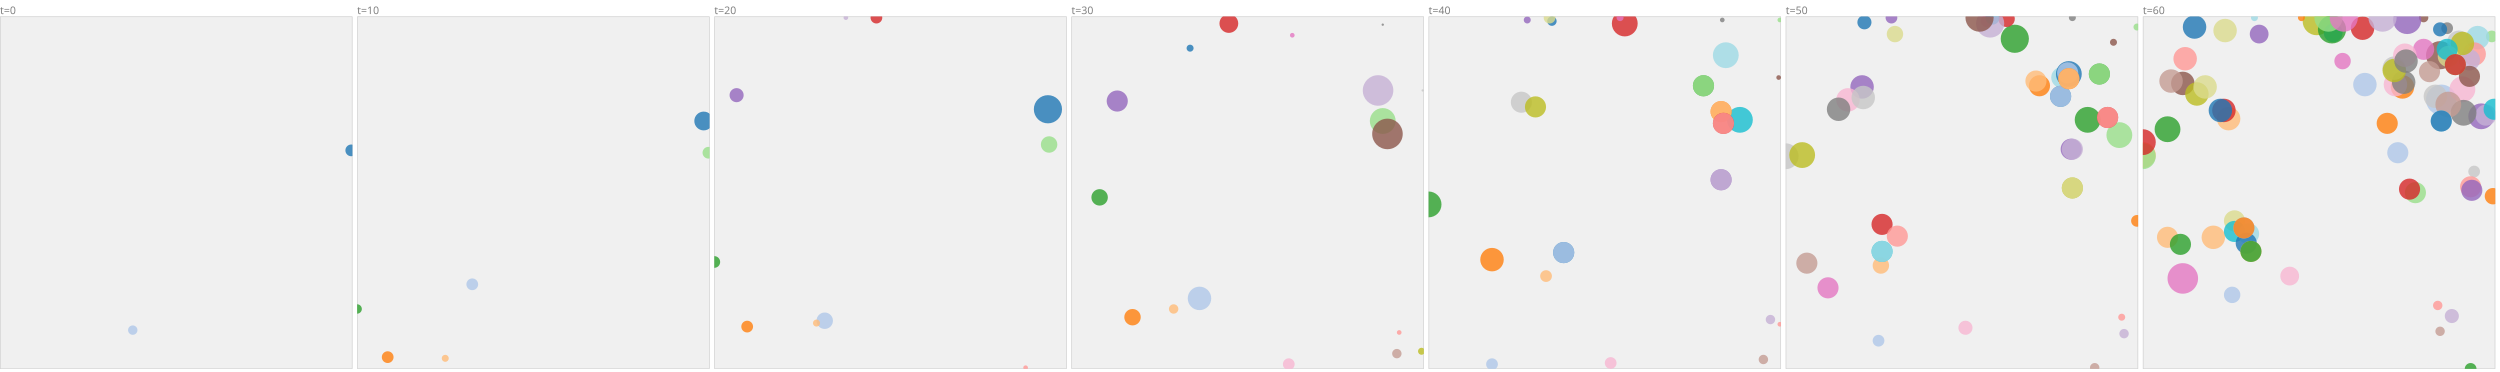
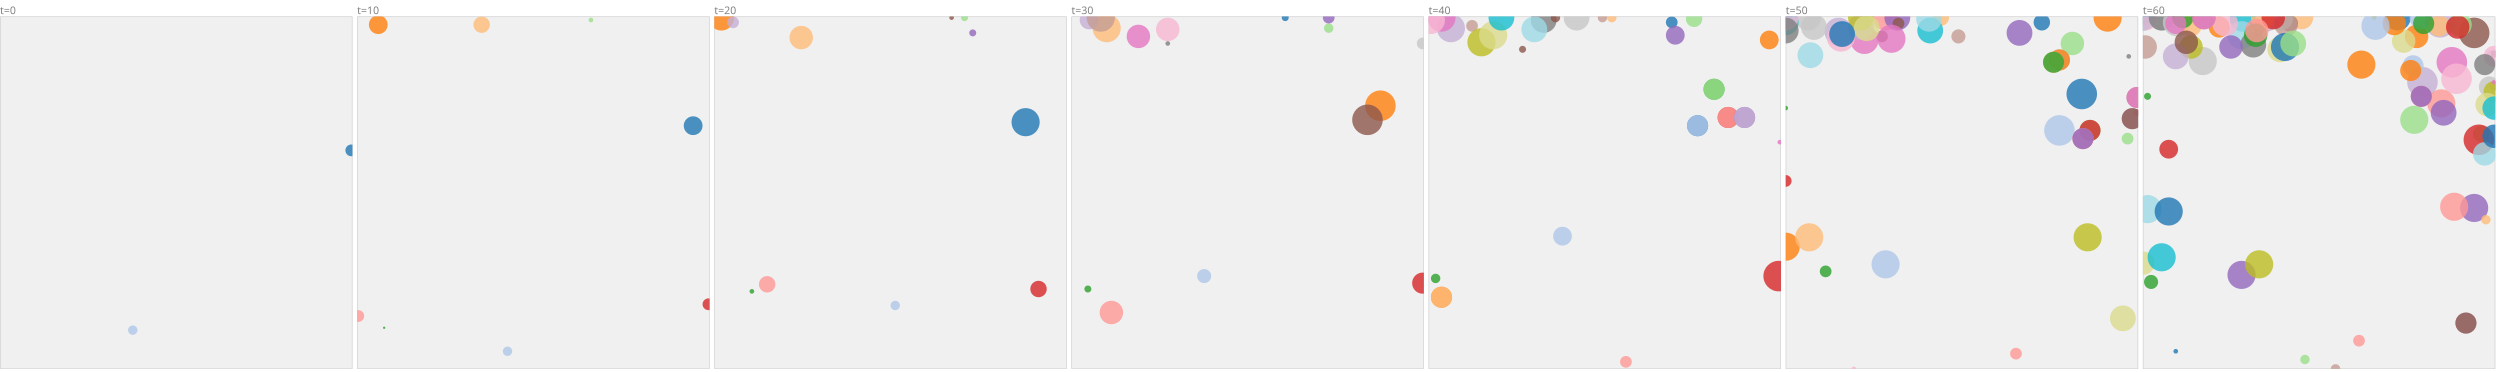
<svg xmlns="http://www.w3.org/2000/svg" width="2128" height="316">
  <text x="0" y="12" font-size="9" font-family="sans-serif" fill="gray">t=0</text>
  <g transform="translate(0, 14)">
    <svg width="300" height="300" viewBox="0 0 300 300">
      <rect width="300" height="300" fill="#f0f0f0" stroke="#ccc" />
      <circle cx="299" cy="114" r="5" fill="rgb(31,119,180)" opacity="0.8" />
      <circle cx="113" cy="267" r="4" fill="rgb(175,199,232)" opacity="0.8" />
    </svg>
  </g>
  <text x="304" y="12" font-size="9" font-family="sans-serif" fill="gray">t=10</text>
  <g transform="translate(304, 14)">
    <svg width="300" height="300" viewBox="0 0 300 300">
      <rect width="300" height="300" fill="#f0f0f0" stroke="#ccc" />
-       <circle cx="295" cy="89" r="8" fill="rgb(31,119,180)" opacity="0.8" />
-       <circle cx="98" cy="228" r="5" fill="rgb(175,199,232)" opacity="0.8" />
-       <circle cx="26" cy="290" r="5" fill="rgb(255,127,14)" opacity="0.8" />
-       <circle cx="75" cy="291" r="3" fill="rgb(255,187,120)" opacity="0.8" />
-       <circle cx="0" cy="249" r="4" fill="rgb(44,160,44)" opacity="0.8" />
-       <circle cx="299" cy="116" r="5" fill="rgb(152,223,138)" opacity="0.8" />
+       <circle cx="286" cy="93" r="8" fill="rgb(31,119,180)" opacity="0.8" />
+       <circle cx="128" cy="285" r="4" fill="rgb(175,199,232)" opacity="0.8" />
+       <circle cx="18" cy="7" r="8" fill="rgb(255,127,14)" opacity="0.8" />
+       <circle cx="106" cy="7" r="7" fill="rgb(255,187,120)" opacity="0.8" />
+       <circle cx="23" cy="265" r="1" fill="rgb(44,160,44)" opacity="0.8" />
+       <circle cx="199" cy="3" r="2" fill="rgb(152,223,138)" opacity="0.8" />
+       <circle cx="299" cy="245" r="5" fill="rgb(214,39,40)" opacity="0.8" />
+       <circle cx="1" cy="255" r="5" fill="rgb(255,152,150)" opacity="0.8" />
    </svg>
  </g>
  <text x="608" y="12" font-size="9" font-family="sans-serif" fill="gray">t=20</text>
  <g transform="translate(608, 14)">
    <svg width="300" height="300" viewBox="0 0 300 300">
      <rect width="300" height="300" fill="#f0f0f0" stroke="#ccc" />
-       <circle cx="284" cy="79" r="12" fill="rgb(31,119,180)" opacity="0.8" />
-       <circle cx="94" cy="259" r="7" fill="rgb(175,199,232)" opacity="0.8" />
-       <circle cx="28" cy="264" r="5" fill="rgb(255,127,14)" opacity="0.8" />
-       <circle cx="87" cy="261" r="3" fill="rgb(255,187,120)" opacity="0.8" />
-       <circle cx="0" cy="209" r="5" fill="rgb(44,160,44)" opacity="0.8" />
-       <circle cx="285" cy="109" r="7" fill="rgb(152,223,138)" opacity="0.8" />
-       <circle cx="138" cy="1" r="5" fill="rgb(214,39,40)" opacity="0.8" />
-       <circle cx="265" cy="299" r="2" fill="rgb(255,152,150)" opacity="0.8" />
-       <circle cx="19" cy="67" r="6" fill="rgb(148,103,189)" opacity="0.8" />
-       <circle cx="112" cy="1" r="2" fill="rgb(197,176,213)" opacity="0.8" />
+       <circle cx="265" cy="90" r="12" fill="rgb(31,119,180)" opacity="0.8" />
+       <circle cx="154" cy="246" r="4" fill="rgb(175,199,232)" opacity="0.8" />
+       <circle cx="6" cy="1" r="11" fill="rgb(255,127,14)" opacity="0.8" />
+       <circle cx="74" cy="18" r="10" fill="rgb(255,187,120)" opacity="0.8" />
+       <circle cx="32" cy="234" r="2" fill="rgb(44,160,44)" opacity="0.8" />
+       <circle cx="213" cy="1" r="3" fill="rgb(152,223,138)" opacity="0.8" />
+       <circle cx="276" cy="232" r="7" fill="rgb(214,39,40)" opacity="0.8" />
+       <circle cx="45" cy="228" r="7" fill="rgb(255,152,150)" opacity="0.8" />
+       <circle cx="220" cy="14" r="3" fill="rgb(148,103,189)" opacity="0.8" />
+       <circle cx="16" cy="5" r="5" fill="rgb(197,176,213)" opacity="0.8" />
+       <circle cx="202" cy="1" r="2" fill="rgb(140,86,75)" opacity="0.8" />
    </svg>
  </g>
  <text x="912" y="12" font-size="9" font-family="sans-serif" fill="gray">t=30</text>
  <g transform="translate(912, 14)">
    <svg width="300" height="300" viewBox="0 0 300 300">
      <rect width="300" height="300" fill="#f0f0f0" stroke="#ccc" />
-       <circle cx="101" cy="27" r="3" fill="rgb(31,119,180)" opacity="0.8" />
-       <circle cx="109" cy="240" r="10" fill="rgb(175,199,232)" opacity="0.8" />
-       <circle cx="52" cy="256" r="7" fill="rgb(255,127,14)" opacity="0.8" />
-       <circle cx="87" cy="249" r="4" fill="rgb(255,187,120)" opacity="0.8" />
-       <circle cx="24" cy="154" r="7" fill="rgb(44,160,44)" opacity="0.8" />
-       <circle cx="265" cy="89" r="11" fill="rgb(152,223,138)" opacity="0.8" />
-       <circle cx="134" cy="6" r="8" fill="rgb(214,39,40)" opacity="0.8" />
-       <circle cx="279" cy="269" r="2" fill="rgb(255,152,150)" opacity="0.8" />
-       <circle cx="39" cy="72" r="9" fill="rgb(148,103,189)" opacity="0.8" />
-       <circle cx="261" cy="63" r="13" fill="rgb(197,176,213)" opacity="0.8" />
-       <circle cx="269" cy="100" r="13" fill="rgb(140,86,75)" opacity="0.8" />
-       <circle cx="277" cy="287" r="4" fill="rgb(196,156,148)" opacity="0.8" />
-       <circle cx="188" cy="16" r="2" fill="rgb(227,119,194)" opacity="0.8" />
-       <circle cx="185" cy="296" r="5" fill="rgb(247,182,210)" opacity="0.8" />
-       <circle cx="265" cy="7" r="1" fill="rgb(127,127,127)" opacity="0.8" />
-       <circle cx="299" cy="63" r="1" fill="rgb(199,199,199)" opacity="0.8" />
-       <circle cx="298" cy="285" r="3" fill="rgb(188,189,34)" opacity="0.8" />
+       <circle cx="182" cy="1" r="3" fill="rgb(31,119,180)" opacity="0.8" />
+       <circle cx="113" cy="221" r="6" fill="rgb(175,199,232)" opacity="0.8" />
+       <circle cx="263" cy="76" r="13" fill="rgb(255,127,14)" opacity="0.8" />
+       <circle cx="30" cy="10" r="12" fill="rgb(255,187,120)" opacity="0.8" />
+       <circle cx="14" cy="232" r="3" fill="rgb(44,160,44)" opacity="0.8" />
+       <circle cx="219" cy="10" r="4" fill="rgb(152,223,138)" opacity="0.8" />
+       <circle cx="299" cy="227" r="9" fill="rgb(214,39,40)" opacity="0.8" />
+       <circle cx="34" cy="252" r="10" fill="rgb(255,152,150)" opacity="0.8" />
+       <circle cx="219" cy="1" r="5" fill="rgb(148,103,189)" opacity="0.8" />
+       <circle cx="15" cy="3" r="8" fill="rgb(197,176,213)" opacity="0.8" />
+       <circle cx="252" cy="88" r="13" fill="rgb(140,86,75)" opacity="0.8" />
+       <circle cx="25" cy="1" r="12" fill="rgb(196,156,148)" opacity="0.8" />
+       <circle cx="57" cy="17" r="10" fill="rgb(227,119,194)" opacity="0.8" />
+       <circle cx="82" cy="11" r="10" fill="rgb(247,182,210)" opacity="0.8" />
+       <circle cx="82" cy="23" r="2" fill="rgb(127,127,127)" opacity="0.8" />
+       <circle cx="299" cy="23" r="5" fill="rgb(199,199,199)" opacity="0.8" />
    </svg>
  </g>
  <text x="1216" y="12" font-size="9" font-family="sans-serif" fill="gray">t=40</text>
  <g transform="translate(1216, 14)">
    <svg width="300" height="300" viewBox="0 0 300 300">
      <rect width="300" height="300" fill="#f0f0f0" stroke="#ccc" />
-       <circle cx="105" cy="4" r="4" fill="rgb(31,119,180)" opacity="0.8" />
-       <circle cx="54" cy="296" r="5" fill="rgb(175,199,232)" opacity="0.8" />
-       <circle cx="54" cy="207" r="10" fill="rgb(255,127,14)" opacity="0.8" />
-       <circle cx="100" cy="221" r="5" fill="rgb(255,187,120)" opacity="0.8" />
-       <circle cx="0" cy="160" r="11" fill="rgb(44,160,44)" opacity="0.8" />
-       <circle cx="299" cy="3" r="2" fill="rgb(152,223,138)" opacity="0.8" />
-       <circle cx="167" cy="6" r="11" fill="rgb(214,39,40)" opacity="0.8" />
-       <circle cx="299" cy="262" r="2" fill="rgb(255,152,150)" opacity="0.8" />
-       <circle cx="84" cy="3" r="3" fill="rgb(148,103,189)" opacity="0.8" />
-       <circle cx="291" cy="258" r="4" fill="rgb(197,176,213)" opacity="0.8" />
-       <circle cx="298" cy="52" r="2" fill="rgb(140,86,75)" opacity="0.8" />
-       <circle cx="285" cy="292" r="4" fill="rgb(196,156,148)" opacity="0.8" />
-       <circle cx="163" cy="1" r="3" fill="rgb(227,119,194)" opacity="0.8" />
-       <circle cx="155" cy="295" r="5" fill="rgb(247,182,210)" opacity="0.8" />
-       <circle cx="250" cy="3" r="2" fill="rgb(127,127,127)" opacity="0.8" />
-       <circle cx="79" cy="73" r="9" fill="rgb(199,199,199)" opacity="0.8" />
-       <circle cx="91" cy="77" r="9" fill="rgb(188,189,34)" opacity="0.8" />
-       <circle cx="103" cy="1" r="5" fill="rgb(219,219,141)" opacity="0.8" />
-       <circle cx="265" cy="88" r="11" fill="rgb(23,190,207)" opacity="0.8" />
-       <circle cx="253" cy="33" r="11" fill="rgb(158,218,229)" opacity="0.8" />
-       <circle cx="115" cy="201" r="9" fill="rgb(31,119,180)" opacity="0.8" />
-       <circle cx="115" cy="201" r="9" fill="rgb(175,199,232)" opacity="0.8" />
-       <circle cx="249" cy="81" r="9" fill="rgb(255,127,14)" opacity="0.8" />
-       <circle cx="249" cy="81" r="9" fill="rgb(255,187,120)" opacity="0.8" />
-       <circle cx="234" cy="59" r="9" fill="rgb(44,160,44)" opacity="0.8" />
-       <circle cx="234" cy="59" r="9" fill="rgb(152,223,138)" opacity="0.8" />
-       <circle cx="251" cy="91" r="9" fill="rgb(214,39,40)" opacity="0.8" />
-       <circle cx="251" cy="91" r="9" fill="rgb(255,152,150)" opacity="0.8" />
-       <circle cx="249" cy="139" r="9" fill="rgb(148,103,189)" opacity="0.8" />
-       <circle cx="249" cy="139" r="9" fill="rgb(197,176,213)" opacity="0.8" />
+       <circle cx="207" cy="5" r="5" fill="rgb(31,119,180)" opacity="0.8" />
+       <circle cx="114" cy="187" r="8" fill="rgb(175,199,232)" opacity="0.8" />
+       <circle cx="290" cy="20" r="8" fill="rgb(255,127,14)" opacity="0.8" />
+       <circle cx="156" cy="1" r="4" fill="rgb(255,187,120)" opacity="0.8" />
+       <circle cx="6" cy="223" r="4" fill="rgb(44,160,44)" opacity="0.8" />
+       <circle cx="226" cy="2" r="7" fill="rgb(152,223,138)" opacity="0.8" />
+       <circle cx="298" cy="221" r="13" fill="rgb(214,39,40)" opacity="0.8" />
+       <circle cx="168" cy="294" r="5" fill="rgb(255,152,150)" opacity="0.8" />
+       <circle cx="210" cy="16" r="8" fill="rgb(148,103,189)" opacity="0.8" />
+       <circle cx="19" cy="10" r="12" fill="rgb(197,176,213)" opacity="0.8" />
+       <circle cx="80" cy="28" r="3" fill="rgb(140,86,75)" opacity="0.8" />
+       <circle cx="37" cy="8" r="5" fill="rgb(196,156,148)" opacity="0.8" />
+       <circle cx="11" cy="1" r="12" fill="rgb(227,119,194)" opacity="0.8" />
+       <circle cx="2" cy="3" r="12" fill="rgb(247,182,210)" opacity="0.8" />
+       <circle cx="98" cy="3" r="11" fill="rgb(127,127,127)" opacity="0.8" />
+       <circle cx="126" cy="1" r="11" fill="rgb(199,199,199)" opacity="0.8" />
+       <circle cx="45" cy="22" r="12" fill="rgb(188,189,34)" opacity="0.8" />
+       <circle cx="55" cy="16" r="12" fill="rgb(219,219,141)" opacity="0.8" />
+       <circle cx="62" cy="1" r="11" fill="rgb(23,190,207)" opacity="0.8" />
+       <circle cx="90" cy="11" r="11" fill="rgb(158,218,229)" opacity="0.8" />
+       <circle cx="229" cy="93" r="9" fill="rgb(31,119,180)" opacity="0.8" />
+       <circle cx="229" cy="93" r="9" fill="rgb(175,199,232)" opacity="0.8" />
+       <circle cx="11" cy="239" r="9" fill="rgb(255,127,14)" opacity="0.8" />
+       <circle cx="11" cy="239" r="9" fill="rgb(255,187,120)" opacity="0.8" />
+       <circle cx="243" cy="62" r="9" fill="rgb(44,160,44)" opacity="0.8" />
+       <circle cx="243" cy="62" r="9" fill="rgb(152,223,138)" opacity="0.8" />
+       <circle cx="255" cy="86" r="9" fill="rgb(214,39,40)" opacity="0.8" />
+       <circle cx="255" cy="86" r="9" fill="rgb(255,152,150)" opacity="0.8" />
+       <circle cx="269" cy="86" r="9" fill="rgb(148,103,189)" opacity="0.8" />
+       <circle cx="269" cy="86" r="9" fill="rgb(197,176,213)" opacity="0.8" />
+       <circle cx="108" cy="1" r="4" fill="rgb(140,86,75)" opacity="0.8" />
+       <circle cx="148" cy="1" r="4" fill="rgb(196,156,148)" opacity="0.8" />
+       <circle cx="299" cy="107" r="2" fill="rgb(227,119,194)" opacity="0.8" />
    </svg>
  </g>
  <text x="1520" y="12" font-size="9" font-family="sans-serif" fill="gray">t=50</text>
  <g transform="translate(1520, 14)">
    <svg width="300" height="300" viewBox="0 0 300 300">
      <rect width="300" height="300" fill="#f0f0f0" stroke="#ccc" />
-       <circle cx="67" cy="5" r="6" fill="rgb(31,119,180)" opacity="0.8" />
-       <circle cx="79" cy="276" r="5" fill="rgb(175,199,232)" opacity="0.8" />
-       <circle cx="299" cy="174" r="5" fill="rgb(255,127,14)" opacity="0.8" />
-       <circle cx="81" cy="212" r="7" fill="rgb(255,187,120)" opacity="0.8" />
-       <circle cx="195" cy="19" r="12" fill="rgb(44,160,44)" opacity="0.8" />
-       <circle cx="299" cy="9" r="3" fill="rgb(152,223,138)" opacity="0.8" />
-       <circle cx="188" cy="2" r="7" fill="rgb(214,39,40)" opacity="0.8" />
-       <circle cx="286" cy="256" r="3" fill="rgb(255,152,150)" opacity="0.8" />
-       <circle cx="90" cy="1" r="5" fill="rgb(148,103,189)" opacity="0.8" />
-       <circle cx="288" cy="270" r="4" fill="rgb(197,176,213)" opacity="0.8" />
-       <circle cx="279" cy="22" r="3" fill="rgb(140,86,75)" opacity="0.8" />
-       <circle cx="263" cy="299" r="4" fill="rgb(196,156,148)" opacity="0.8" />
-       <circle cx="171" cy="4" r="5" fill="rgb(227,119,194)" opacity="0.8" />
-       <circle cx="153" cy="265" r="6" fill="rgb(247,182,210)" opacity="0.8" />
-       <circle cx="244" cy="1" r="3" fill="rgb(127,127,127)" opacity="0.8" />
-       <circle cx="0" cy="119" r="11" fill="rgb(199,199,199)" opacity="0.8" />
-       <circle cx="14" cy="118" r="11" fill="rgb(188,189,34)" opacity="0.8" />
-       <circle cx="93" cy="15" r="7" fill="rgb(219,219,141)" opacity="0.8" />
-       <circle cx="176" cy="1" r="6" fill="rgb(23,190,207)" opacity="0.8" />
-       <circle cx="235" cy="52" r="9" fill="rgb(158,218,229)" opacity="0.8" />
-       <circle cx="241" cy="49" r="11" fill="rgb(31,119,180)" opacity="0.8" />
-       <circle cx="240" cy="48" r="9" fill="rgb(175,199,232)" opacity="0.8" />
-       <circle cx="216" cy="59" r="9" fill="rgb(255,127,14)" opacity="0.8" />
-       <circle cx="213" cy="55" r="9" fill="rgb(255,187,120)" opacity="0.8" />
-       <circle cx="257" cy="88" r="11" fill="rgb(44,160,44)" opacity="0.8" />
-       <circle cx="284" cy="101" r="11" fill="rgb(152,223,138)" opacity="0.8" />
-       <circle cx="82" cy="177" r="9" fill="rgb(214,39,40)" opacity="0.8" />
-       <circle cx="95" cy="187" r="9" fill="rgb(255,152,150)" opacity="0.8" />
-       <circle cx="65" cy="60" r="10" fill="rgb(148,103,189)" opacity="0.8" />
-       <circle cx="174" cy="6" r="12" fill="rgb(197,176,213)" opacity="0.8" />
-       <circle cx="165" cy="1" r="12" fill="rgb(140,86,75)" opacity="0.8" />
-       <circle cx="18" cy="210" r="9" fill="rgb(196,156,148)" opacity="0.8" />
-       <circle cx="36" cy="231" r="9" fill="rgb(227,119,194)" opacity="0.8" />
-       <circle cx="53" cy="71" r="10" fill="rgb(247,182,210)" opacity="0.8" />
-       <circle cx="45" cy="79" r="10" fill="rgb(127,127,127)" opacity="0.8" />
-       <circle cx="66" cy="69" r="10" fill="rgb(199,199,199)" opacity="0.8" />
-       <circle cx="244" cy="146" r="9" fill="rgb(188,189,34)" opacity="0.8" />
-       <circle cx="244" cy="146" r="9" fill="rgb(219,219,141)" opacity="0.8" />
-       <circle cx="82" cy="200" r="9" fill="rgb(23,190,207)" opacity="0.8" />
-       <circle cx="82" cy="200" r="9" fill="rgb(158,218,229)" opacity="0.8" />
-       <circle cx="234" cy="68" r="9" fill="rgb(31,119,180)" opacity="0.8" />
-       <circle cx="234" cy="68" r="9" fill="rgb(175,199,232)" opacity="0.8" />
-       <circle cx="241" cy="53" r="9" fill="rgb(255,127,14)" opacity="0.8" />
-       <circle cx="241" cy="53" r="9" fill="rgb(255,187,120)" opacity="0.8" />
-       <circle cx="267" cy="49" r="9" fill="rgb(44,160,44)" opacity="0.8" />
-       <circle cx="267" cy="49" r="9" fill="rgb(152,223,138)" opacity="0.8" />
-       <circle cx="274" cy="86" r="9" fill="rgb(214,39,40)" opacity="0.8" />
-       <circle cx="274" cy="86" r="9" fill="rgb(255,152,150)" opacity="0.8" />
-       <circle cx="243" cy="113" r="9" fill="rgb(148,103,189)" opacity="0.8" />
-       <circle cx="244" cy="113" r="9" fill="rgb(197,176,213)" opacity="0.8" />
+       <circle cx="218" cy="5" r="7" fill="rgb(31,119,180)" opacity="0.8" />
+       <circle cx="85" cy="211" r="12" fill="rgb(175,199,232)" opacity="0.8" />
+       <circle cx="274" cy="1" r="12" fill="rgb(255,127,14)" opacity="0.8" />
+       <circle cx="132" cy="1" r="7" fill="rgb(255,187,120)" opacity="0.8" />
+       <circle cx="34" cy="217" r="5" fill="rgb(44,160,44)" opacity="0.8" />
+       <circle cx="244" cy="23" r="10" fill="rgb(152,223,138)" opacity="0.8" />
+       <circle cx="299" cy="82" r="3" fill="rgb(214,39,40)" opacity="0.8" />
+       <circle cx="196" cy="287" r="5" fill="rgb(255,152,150)" opacity="0.8" />
+       <circle cx="199" cy="14" r="11" fill="rgb(148,103,189)" opacity="0.8" />
+       <circle cx="45" cy="13" r="12" fill="rgb(197,176,213)" opacity="0.8" />
+       <circle cx="82" cy="17" r="5" fill="rgb(140,86,75)" opacity="0.8" />
+       <circle cx="0" cy="4" r="7" fill="rgb(196,156,148)" opacity="0.8" />
+       <circle cx="67" cy="20" r="12" fill="rgb(227,119,194)" opacity="0.8" />
+       <circle cx="47" cy="18" r="12" fill="rgb(247,182,210)" opacity="0.8" />
+       <circle cx="292" cy="34" r="2" fill="rgb(127,127,127)" opacity="0.8" />
+       <circle cx="19" cy="1" r="11" fill="rgb(199,199,199)" opacity="0.8" />
+       <circle cx="257" cy="188" r="12" fill="rgb(188,189,34)" opacity="0.8" />
+       <circle cx="287" cy="257" r="11" fill="rgb(219,219,141)" opacity="0.8" />
+       <circle cx="0" cy="5" r="11" fill="rgb(23,190,207)" opacity="0.8" />
+       <circle cx="21" cy="33" r="11" fill="rgb(158,218,229)" opacity="0.8" />
+       <circle cx="252" cy="66" r="13" fill="rgb(31,119,180)" opacity="0.8" />
+       <circle cx="233" cy="97" r="13" fill="rgb(175,199,232)" opacity="0.8" />
+       <circle cx="0" cy="196" r="12" fill="rgb(255,127,14)" opacity="0.8" />
+       <circle cx="20" cy="188" r="12" fill="rgb(255,187,120)" opacity="0.8" />
+       <circle cx="0" cy="78" r="2" fill="rgb(44,160,44)" opacity="0.8" />
+       <circle cx="291" cy="104" r="5" fill="rgb(152,223,138)" opacity="0.8" />
+       <circle cx="0" cy="140" r="5" fill="rgb(214,39,40)" opacity="0.8" />
+       <circle cx="85" cy="1" r="11" fill="rgb(255,152,150)" opacity="0.8" />
+       <circle cx="95" cy="1" r="11" fill="rgb(148,103,189)" opacity="0.8" />
+       <circle cx="64" cy="9" r="11" fill="rgb(197,176,213)" opacity="0.8" />
+       <circle cx="96" cy="6" r="5" fill="rgb(140,86,75)" opacity="0.8" />
+       <circle cx="147" cy="17" r="6" fill="rgb(196,156,148)" opacity="0.8" />
+       <circle cx="90" cy="19" r="12" fill="rgb(227,119,194)" opacity="0.8" />
+       <circle cx="0" cy="1" r="11" fill="rgb(247,182,210)" opacity="0.8" />
+       <circle cx="0" cy="12" r="11" fill="rgb(127,127,127)" opacity="0.8" />
+       <circle cx="24" cy="9" r="11" fill="rgb(199,199,199)" opacity="0.8" />
+       <circle cx="64" cy="1" r="11" fill="rgb(188,189,34)" opacity="0.8" />
+       <circle cx="69" cy="10" r="11" fill="rgb(219,219,141)" opacity="0.8" />
+       <circle cx="123" cy="12" r="11" fill="rgb(23,190,207)" opacity="0.8" />
+       <circle cx="122" cy="2" r="11" fill="rgb(158,218,229)" opacity="0.8" />
+       <circle cx="48" cy="15" r="11" fill="rgb(31,119,180)" opacity="0.8" />
+       <circle cx="233" cy="37" r="9" fill="rgb(175,199,232)" opacity="0.8" />
+       <circle cx="233" cy="37" r="9" fill="rgb(255,127,14)" opacity="0.8" />
+       <circle cx="228" cy="39" r="9" fill="rgb(255,187,120)" opacity="0.8" />
+       <circle cx="228" cy="39" r="9" fill="rgb(44,160,44)" opacity="0.8" />
+       <circle cx="259" cy="97" r="9" fill="rgb(152,223,138)" opacity="0.8" />
+       <circle cx="259" cy="97" r="9" fill="rgb(214,39,40)" opacity="0.8" />
+       <circle cx="253" cy="104" r="9" fill="rgb(255,152,150)" opacity="0.8" />
+       <circle cx="253" cy="104" r="9" fill="rgb(148,103,189)" opacity="0.8" />
+       <circle cx="295" cy="87" r="9" fill="rgb(197,176,213)" opacity="0.8" />
+       <circle cx="295" cy="87" r="9" fill="rgb(140,86,75)" opacity="0.8" />
+       <circle cx="299" cy="69" r="9" fill="rgb(196,156,148)" opacity="0.8" />
+       <circle cx="299" cy="69" r="9" fill="rgb(227,119,194)" opacity="0.8" />
+       <circle cx="58" cy="300" r="2" fill="rgb(247,182,210)" opacity="0.8" />
    </svg>
  </g>
  <text x="1824" y="12" font-size="9" font-family="sans-serif" fill="gray">t=60</text>
  <g transform="translate(1824, 14)">
    <svg width="300" height="300" viewBox="0 0 300 300">
      <rect width="300" height="300" fill="#f0f0f0" stroke="#ccc" />
-       <circle cx="44" cy="9" r="10" fill="rgb(31,119,180)" opacity="0.8" />
-       <circle cx="76" cy="237" r="7" fill="rgb(175,199,232)" opacity="0.8" />
-       <circle cx="298" cy="153" r="7" fill="rgb(255,127,14)" opacity="0.8" />
-       <circle cx="60" cy="188" r="10" fill="rgb(255,187,120)" opacity="0.8" />
-       <circle cx="279" cy="300" r="5" fill="rgb(44,160,44)" opacity="0.8" />
-       <circle cx="297" cy="17" r="5" fill="rgb(152,223,138)" opacity="0.8" />
-       <circle cx="187" cy="10" r="10" fill="rgb(214,39,40)" opacity="0.8" />
-       <circle cx="251" cy="246" r="4" fill="rgb(255,152,150)" opacity="0.8" />
-       <circle cx="99" cy="15" r="8" fill="rgb(148,103,189)" opacity="0.8" />
-       <circle cx="263" cy="255" r="6" fill="rgb(197,176,213)" opacity="0.8" />
-       <circle cx="239" cy="1" r="4" fill="rgb(140,86,75)" opacity="0.8" />
-       <circle cx="253" cy="268" r="4" fill="rgb(196,156,148)" opacity="0.8" />
-       <circle cx="170" cy="38" r="7" fill="rgb(227,119,194)" opacity="0.8" />
-       <circle cx="125" cy="221" r="8" fill="rgb(247,182,210)" opacity="0.8" />
-       <circle cx="259" cy="10" r="5" fill="rgb(127,127,127)" opacity="0.8" />
-       <circle cx="282" cy="132" r="5" fill="rgb(199,199,199)" opacity="0.8" />
-       <circle cx="148" cy="4" r="12" fill="rgb(188,189,34)" opacity="0.8" />
-       <circle cx="70" cy="12" r="10" fill="rgb(219,219,141)" opacity="0.8" />
-       <circle cx="162" cy="14" r="8" fill="rgb(23,190,207)" opacity="0.8" />
-       <circle cx="95" cy="1" r="3" fill="rgb(158,218,229)" opacity="0.8" />
-       <circle cx="253" cy="11" r="6" fill="rgb(31,119,180)" opacity="0.8" />
-       <circle cx="254" cy="71" r="13" fill="rgb(175,199,232)" opacity="0.8" />
-       <circle cx="135" cy="1" r="3" fill="rgb(255,127,14)" opacity="0.8" />
-       <circle cx="73" cy="87" r="10" fill="rgb(255,187,120)" opacity="0.8" />
-       <circle cx="161" cy="11" r="12" fill="rgb(44,160,44)" opacity="0.8" />
-       <circle cx="158" cy="1" r="12" fill="rgb(152,223,138)" opacity="0.8" />
-       <circle cx="69" cy="80" r="10" fill="rgb(214,39,40)" opacity="0.8" />
-       <circle cx="36" cy="36" r="10" fill="rgb(255,152,150)" opacity="0.8" />
-       <circle cx="288" cy="85" r="11" fill="rgb(148,103,189)" opacity="0.8" />
-       <circle cx="292" cy="84" r="9" fill="rgb(197,176,213)" opacity="0.8" />
-       <circle cx="34" cy="57" r="10" fill="rgb(140,86,75)" opacity="0.8" />
-       <circle cx="24" cy="55" r="10" fill="rgb(196,156,148)" opacity="0.8" />
-       <circle cx="34" cy="223" r="13" fill="rgb(227,119,194)" opacity="0.8" />
-       <circle cx="272" cy="62" r="11" fill="rgb(247,182,210)" opacity="0.8" />
-       <circle cx="273" cy="82" r="11" fill="rgb(127,127,127)" opacity="0.8" />
-       <circle cx="249" cy="68" r="10" fill="rgb(199,199,199)" opacity="0.8" />
-       <circle cx="46" cy="66" r="10" fill="rgb(188,189,34)" opacity="0.8" />
-       <circle cx="53" cy="60" r="10" fill="rgb(219,219,141)" opacity="0.8" />
-       <circle cx="299" cy="79" r="9" fill="rgb(23,190,207)" opacity="0.8" />
-       <circle cx="285" cy="18" r="10" fill="rgb(158,218,229)" opacity="0.8" />
-       <circle cx="66" cy="80" r="10" fill="rgb(31,119,180)" opacity="0.8" />
-       <circle cx="189" cy="58" r="10" fill="rgb(175,199,232)" opacity="0.8" />
-       <circle cx="221" cy="60" r="10" fill="rgb(255,127,14)" opacity="0.8" />
-       <circle cx="0" cy="118" r="11" fill="rgb(255,187,120)" opacity="0.8" />
-       <circle cx="21" cy="96" r="11" fill="rgb(44,160,44)" opacity="0.8" />
-       <circle cx="0" cy="119" r="11" fill="rgb(152,223,138)" opacity="0.8" />
-       <circle cx="0" cy="107" r="11" fill="rgb(214,39,40)" opacity="0.8" />
-       <circle cx="282" cy="32" r="10" fill="rgb(255,152,150)" opacity="0.8" />
-       <circle cx="225" cy="3" r="12" fill="rgb(148,103,189)" opacity="0.8" />
-       <circle cx="204" cy="1" r="12" fill="rgb(197,176,213)" opacity="0.8" />
-       <circle cx="253" cy="33" r="12" fill="rgb(140,86,75)" opacity="0.8" />
-       <circle cx="260" cy="75" r="11" fill="rgb(196,156,148)" opacity="0.8" />
-       <circle cx="171" cy="1" r="12" fill="rgb(227,119,194)" opacity="0.8" />
-       <circle cx="215" cy="58" r="10" fill="rgb(247,182,210)" opacity="0.8" />
-       <circle cx="222" cy="56" r="10" fill="rgb(127,127,127)" opacity="0.8" />
-       <circle cx="214" cy="44" r="10" fill="rgb(199,199,199)" opacity="0.8" />
-       <circle cx="214" cy="46" r="10" fill="rgb(188,189,34)" opacity="0.8" />
-       <circle cx="78" cy="174" r="9" fill="rgb(219,219,141)" opacity="0.8" />
-       <circle cx="78" cy="183" r="9" fill="rgb(23,190,207)" opacity="0.8" />
-       <circle cx="90" cy="185" r="9" fill="rgb(158,218,229)" opacity="0.8" />
-       <circle cx="88" cy="193" r="9" fill="rgb(31,119,180)" opacity="0.8" />
-       <circle cx="217" cy="116" r="9" fill="rgb(175,199,232)" opacity="0.8" />
-       <circle cx="208" cy="91" r="9" fill="rgb(255,127,14)" opacity="0.8" />
-       <circle cx="21" cy="188" r="9" fill="rgb(255,187,120)" opacity="0.8" />
-       <circle cx="32" cy="194" r="9" fill="rgb(44,160,44)" opacity="0.8" />
-       <circle cx="232" cy="150" r="9" fill="rgb(152,223,138)" opacity="0.8" />
-       <circle cx="227" cy="147" r="9" fill="rgb(214,39,40)" opacity="0.8" />
-       <circle cx="279" cy="145" r="9" fill="rgb(255,152,150)" opacity="0.8" />
-       <circle cx="280" cy="148" r="9" fill="rgb(148,103,189)" opacity="0.8" />
-       <circle cx="278" cy="37" r="9" fill="rgb(197,176,213)" opacity="0.8" />
-       <circle cx="278" cy="51" r="9" fill="rgb(140,86,75)" opacity="0.8" />
-       <circle cx="244" cy="47" r="9" fill="rgb(196,156,148)" opacity="0.8" />
-       <circle cx="239" cy="28" r="9" fill="rgb(227,119,194)" opacity="0.8" />
-       <circle cx="223" cy="33" r="10" fill="rgb(247,182,210)" opacity="0.8" />
-       <circle cx="224" cy="38" r="10" fill="rgb(127,127,127)" opacity="0.8" />
-       <circle cx="269" cy="22" r="10" fill="rgb(199,199,199)" opacity="0.8" />
-       <circle cx="272" cy="23" r="10" fill="rgb(188,189,34)" opacity="0.8" />
-       <circle cx="260" cy="34" r="9" fill="rgb(219,219,141)" opacity="0.8" />
-       <circle cx="259" cy="28" r="9" fill="rgb(23,190,207)" opacity="0.8" />
-       <circle cx="254" cy="89" r="9" fill="rgb(158,218,229)" opacity="0.8" />
-       <circle cx="254" cy="89" r="9" fill="rgb(31,119,180)" opacity="0.8" />
-       <circle cx="86" cy="180" r="9" fill="rgb(175,199,232)" opacity="0.8" />
-       <circle cx="86" cy="180" r="9" fill="rgb(255,127,14)" opacity="0.8" />
-       <circle cx="92" cy="200" r="9" fill="rgb(255,187,120)" opacity="0.8" />
-       <circle cx="92" cy="200" r="9" fill="rgb(44,160,44)" opacity="0.8" />
-       <circle cx="266" cy="41" r="9" fill="rgb(152,223,138)" opacity="0.8" />
-       <circle cx="266" cy="41" r="9" fill="rgb(214,39,40)" opacity="0.8" />
+       <circle cx="217" cy="1" r="11" fill="rgb(31,119,180)" opacity="0.8" />
+       <circle cx="299" cy="35" r="7" fill="rgb(175,199,232)" opacity="0.8" />
+       <circle cx="233" cy="17" r="10" fill="rgb(255,127,14)" opacity="0.8" />
+       <circle cx="135" cy="1" r="10" fill="rgb(255,187,120)" opacity="0.8" />
+       <circle cx="7" cy="226" r="6" fill="rgb(44,160,44)" opacity="0.8" />
+       <circle cx="138" cy="292" r="4" fill="rgb(152,223,138)" opacity="0.8" />
+       <circle cx="299" cy="59" r="4" fill="rgb(214,39,40)" opacity="0.8" />
+       <circle cx="184" cy="276" r="5" fill="rgb(255,152,150)" opacity="0.8" />
+       <circle cx="282" cy="163" r="12" fill="rgb(148,103,189)" opacity="0.8" />
+       <circle cx="238" cy="56" r="13" fill="rgb(197,176,213)" opacity="0.8" />
+       <circle cx="125" cy="6" r="7" fill="rgb(140,86,75)" opacity="0.8" />
+       <circle cx="0" cy="1" r="7" fill="rgb(196,156,148)" opacity="0.8" />
+       <circle cx="263" cy="39" r="13" fill="rgb(227,119,194)" opacity="0.8" />
+       <circle cx="267" cy="53" r="13" fill="rgb(247,182,210)" opacity="0.8" />
+       <circle cx="299" cy="32" r="3" fill="rgb(127,127,127)" opacity="0.8" />
+       <circle cx="16" cy="1" r="11" fill="rgb(199,199,199)" opacity="0.8" />
+       <circle cx="197" cy="1" r="2" fill="rgb(188,189,34)" opacity="0.8" />
+       <circle cx="222" cy="21" r="10" fill="rgb(219,219,141)" opacity="0.8" />
+       <circle cx="0" cy="1" r="11" fill="rgb(23,190,207)" opacity="0.8" />
+       <circle cx="117" cy="1" r="11" fill="rgb(158,218,229)" opacity="0.8" />
+       <circle cx="28" cy="285" r="2" fill="rgb(31,119,180)" opacity="0.8" />
+       <circle cx="237" cy="1" r="10" fill="rgb(175,199,232)" opacity="0.8" />
+       <circle cx="214" cy="6" r="10" fill="rgb(255,127,14)" opacity="0.8" />
+       <circle cx="292" cy="173" r="4" fill="rgb(255,187,120)" opacity="0.8" />
+       <circle cx="4" cy="68" r="3" fill="rgb(44,160,44)" opacity="0.8" />
+       <circle cx="288" cy="100" r="7" fill="rgb(152,223,138)" opacity="0.8" />
+       <circle cx="22" cy="113" r="8" fill="rgb(214,39,40)" opacity="0.8" />
+       <circle cx="265" cy="162" r="12" fill="rgb(255,152,150)" opacity="0.8" />
+       <circle cx="84" cy="220" r="12" fill="rgb(148,103,189)" opacity="0.8" />
+       <circle cx="105" cy="3" r="10" fill="rgb(197,176,213)" opacity="0.8" />
+       <circle cx="96" cy="11" r="7" fill="rgb(140,86,75)" opacity="0.8" />
+       <circle cx="122" cy="7" r="10" fill="rgb(196,156,148)" opacity="0.8" />
+       <circle cx="1" cy="291" r="0" fill="rgb(227,119,194)" opacity="0.8" />
+       <circle cx="2" cy="1" r="11" fill="rgb(247,182,210)" opacity="0.8" />
+       <circle cx="16" cy="1" r="11" fill="rgb(127,127,127)" opacity="0.8" />
+       <circle cx="29" cy="5" r="12" fill="rgb(199,199,199)" opacity="0.8" />
+       <circle cx="99" cy="211" r="12" fill="rgb(188,189,34)" opacity="0.8" />
+       <circle cx="117" cy="28" r="11" fill="rgb(219,219,141)" opacity="0.8" />
+       <circle cx="85" cy="2" r="11" fill="rgb(23,190,207)" opacity="0.8" />
+       <circle cx="84" cy="16" r="12" fill="rgb(158,218,229)" opacity="0.8" />
+       <circle cx="121" cy="26" r="12" fill="rgb(31,119,180)" opacity="0.8" />
+       <circle cx="50" cy="1" r="9" fill="rgb(175,199,232)" opacity="0.8" />
+       <circle cx="65" cy="9" r="9" fill="rgb(255,127,14)" opacity="0.8" />
+       <circle cx="41" cy="8" r="9" fill="rgb(255,187,120)" opacity="0.8" />
+       <circle cx="34" cy="1" r="9" fill="rgb(44,160,44)" opacity="0.8" />
+       <circle cx="231" cy="88" r="12" fill="rgb(152,223,138)" opacity="0.8" />
+       <circle cx="286" cy="105" r="13" fill="rgb(214,39,40)" opacity="0.8" />
+       <circle cx="254" cy="74" r="12" fill="rgb(255,152,150)" opacity="0.8" />
+       <circle cx="256" cy="82" r="11" fill="rgb(148,103,189)" opacity="0.8" />
+       <circle cx="253" cy="5" r="13" fill="rgb(197,176,213)" opacity="0.8" />
+       <circle cx="282" cy="14" r="13" fill="rgb(140,86,75)" opacity="0.8" />
+       <circle cx="2" cy="26" r="10" fill="rgb(196,156,148)" opacity="0.8" />
+       <circle cx="28" cy="6" r="9" fill="rgb(227,119,194)" opacity="0.8" />
+       <circle cx="70" cy="6" r="11" fill="rgb(247,182,210)" opacity="0.8" />
+       <circle cx="94" cy="24" r="11" fill="rgb(127,127,127)" opacity="0.8" />
+       <circle cx="51" cy="38" r="12" fill="rgb(199,199,199)" opacity="0.8" />
+       <circle cx="41" cy="26" r="10" fill="rgb(188,189,34)" opacity="0.8" />
+       <circle cx="0" cy="210" r="10" fill="rgb(219,219,141)" opacity="0.8" />
+       <circle cx="16" cy="205" r="12" fill="rgb(23,190,207)" opacity="0.8" />
+       <circle cx="4" cy="164" r="12" fill="rgb(158,218,229)" opacity="0.8" />
+       <circle cx="22" cy="166" r="12" fill="rgb(31,119,180)" opacity="0.8" />
+       <circle cx="198" cy="8" r="12" fill="rgb(175,199,232)" opacity="0.8" />
+       <circle cx="186" cy="41" r="12" fill="rgb(255,127,14)" opacity="0.8" />
+       <circle cx="102" cy="2" r="10" fill="rgb(255,187,120)" opacity="0.8" />
+       <circle cx="96" cy="16" r="10" fill="rgb(44,160,44)" opacity="0.8" />
+       <circle cx="128" cy="23" r="11" fill="rgb(152,223,138)" opacity="0.8" />
+       <circle cx="111" cy="1" r="10" fill="rgb(214,39,40)" opacity="0.8" />
+       <circle cx="97" cy="12" r="10" fill="rgb(255,152,150)" opacity="0.8" />
+       <circle cx="75" cy="26" r="10" fill="rgb(148,103,189)" opacity="0.8" />
+       <circle cx="28" cy="34" r="11" fill="rgb(197,176,213)" opacity="0.8" />
+       <circle cx="37" cy="22" r="10" fill="rgb(140,86,75)" opacity="0.8" />
+       <circle cx="52" cy="1" r="10" fill="rgb(196,156,148)" opacity="0.8" />
+       <circle cx="52" cy="1" r="10" fill="rgb(227,119,194)" opacity="0.8" />
+       <circle cx="299" cy="34" r="9" fill="rgb(247,182,210)" opacity="0.8" />
+       <circle cx="291" cy="41" r="9" fill="rgb(127,127,127)" opacity="0.8" />
+       <circle cx="295" cy="60" r="9" fill="rgb(199,199,199)" opacity="0.8" />
+       <circle cx="299" cy="64" r="9" fill="rgb(188,189,34)" opacity="0.8" />
+       <circle cx="293" cy="75" r="10" fill="rgb(219,219,141)" opacity="0.8" />
+       <circle cx="299" cy="78" r="10" fill="rgb(23,190,207)" opacity="0.8" />
+       <circle cx="291" cy="117" r="10" fill="rgb(158,218,229)" opacity="0.8" />
+       <circle cx="299" cy="102" r="10" fill="rgb(31,119,180)" opacity="0.8" />
+       <circle cx="230" cy="42" r="9" fill="rgb(175,199,232)" opacity="0.8" />
+       <circle cx="228" cy="46" r="9" fill="rgb(255,127,14)" opacity="0.8" />
+       <circle cx="252" cy="8" r="9" fill="rgb(255,187,120)" opacity="0.8" />
+       <circle cx="239" cy="6" r="9" fill="rgb(44,160,44)" opacity="0.8" />
+       <circle cx="270" cy="7" r="10" fill="rgb(152,223,138)" opacity="0.8" />
+       <circle cx="268" cy="9" r="10" fill="rgb(214,39,40)" opacity="0.8" />
+       <circle cx="237" cy="68" r="9" fill="rgb(255,152,150)" opacity="0.8" />
+       <circle cx="237" cy="68" r="9" fill="rgb(148,103,189)" opacity="0.8" />
+       <circle cx="275" cy="261" r="9" fill="rgb(197,176,213)" opacity="0.8" />
+       <circle cx="275" cy="261" r="9" fill="rgb(140,86,75)" opacity="0.8" />
+       <circle cx="164" cy="300" r="4" fill="rgb(196,156,148)" opacity="0.8" />
+       <circle cx="299" cy="56" r="2" fill="rgb(227,119,194)" opacity="0.8" />
    </svg>
  </g>
</svg>
